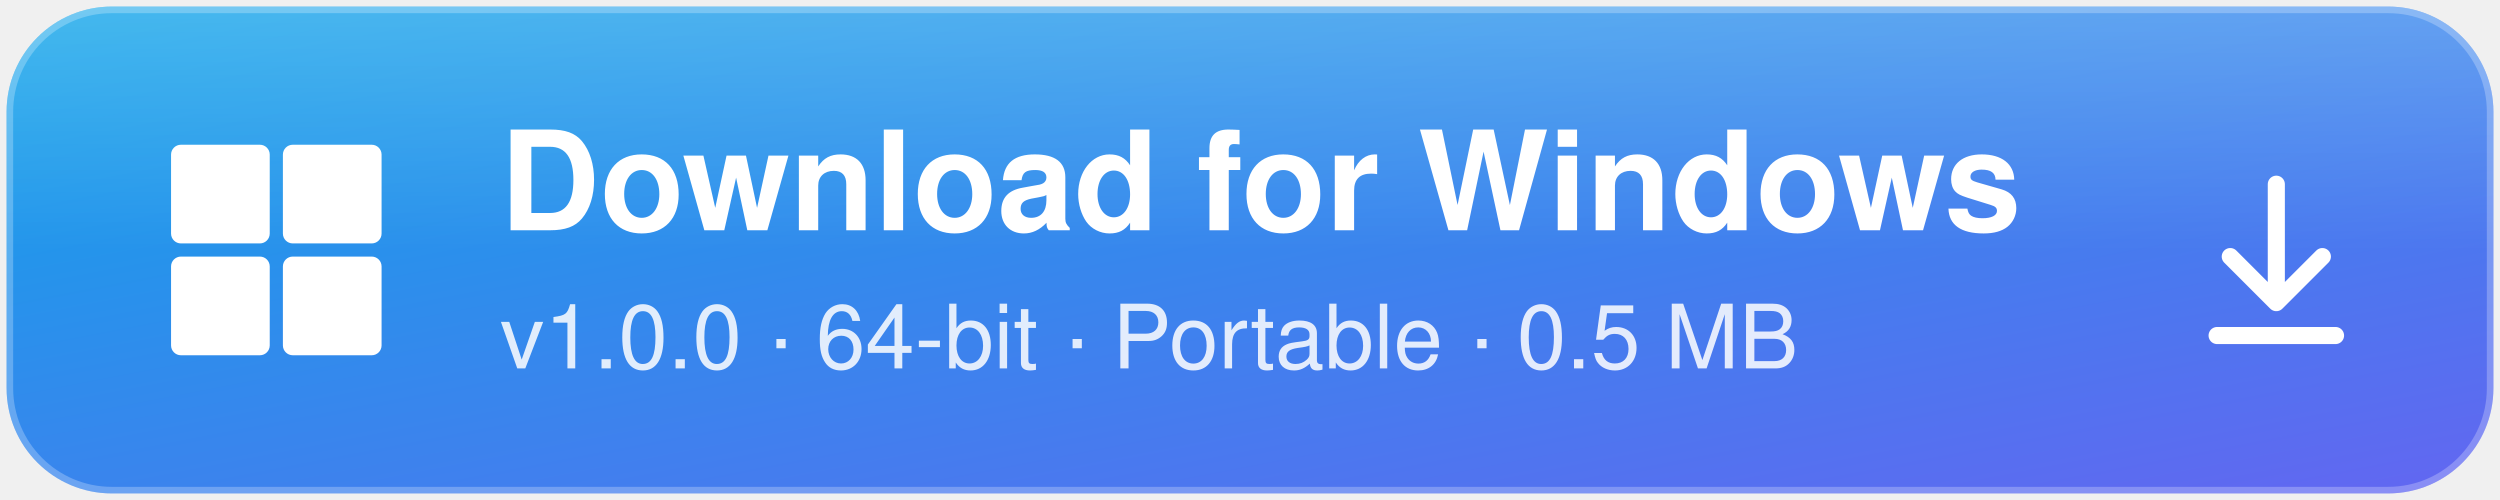
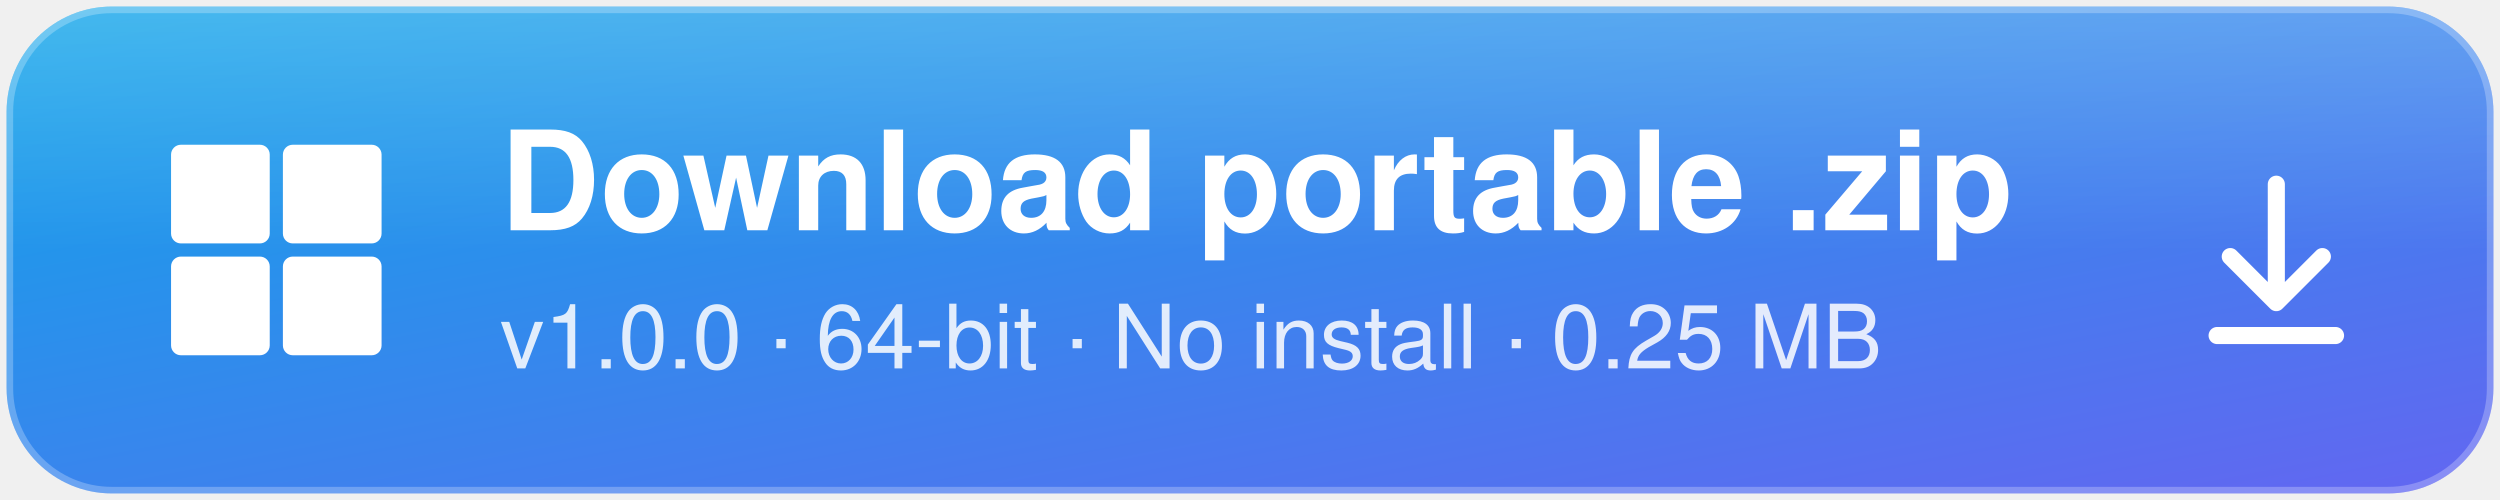
<svg xmlns="http://www.w3.org/2000/svg" width="380" height="76" viewBox="0 0 380 76" role="img" aria-label="Download Photo Viewer for Windows">
  <defs>
    <linearGradient id="g" x1="0" y1="0" x2="1" y2="1">
      <stop offset="0" stop-color="#0EA5E9" />
      <stop offset="1" stop-color="#6366F1" />
    </linearGradient>
    <linearGradient id="s" x1="0" y1="0" x2="0" y2="1">
      <stop offset="0" stop-color="#fff" stop-opacity=".22" />
      <stop offset=".5" stop-color="#fff" stop-opacity="0" />
    </linearGradient>
  </defs>
  <rect x="1" y="1" width="378" height="74" rx="16" fill="url(#g)" />
  <rect x="1" y="1" width="378" height="74" rx="16" fill="url(#s)" />
  <rect x="1.5" y="1.5" width="377" height="73" rx="15.5" fill="none" stroke="#fff" stroke-opacity=".25" />
  <g transform="translate(26 22)" fill="#fff">
    <rect width="15" height="15" rx="1.5" />
    <rect x="17" width="15" height="15" rx="1.5" />
    <rect y="17" width="15" height="15" rx="1.5" />
    <rect x="17" y="17" width="15" height="15" rx="1.5" />
  </g>
  <g font-family="Segoe UI, -apple-system, Helvetica, Arial, sans-serif" fill="#fff">
-     <text x="76" y="35" font-size="21" font-weight="700">Download for Windows</text>
-     <text x="76" y="56" font-size="13.5" fill-opacity=".85">v1.0.0  ·  64-bit  ·  Portable  ·  0.5 MB</text>
+     <text x="76" y="35" font-size="21" font-weight="700">Download portable .zip</text>
+     <text x="76" y="56" font-size="13.5" fill-opacity=".85">v1.0.0  ·  64-bit  ·  No install  ·  0.25 MB</text>
  </g>
  <g transform="translate(346 38)" stroke="#fff" stroke-width="2.6" fill="none" stroke-linecap="round" stroke-linejoin="round">
    <path d="M0 -10 V8 M-7 1 L0 8 L7 1 M-9 13 H9" />
  </g>
</svg>
